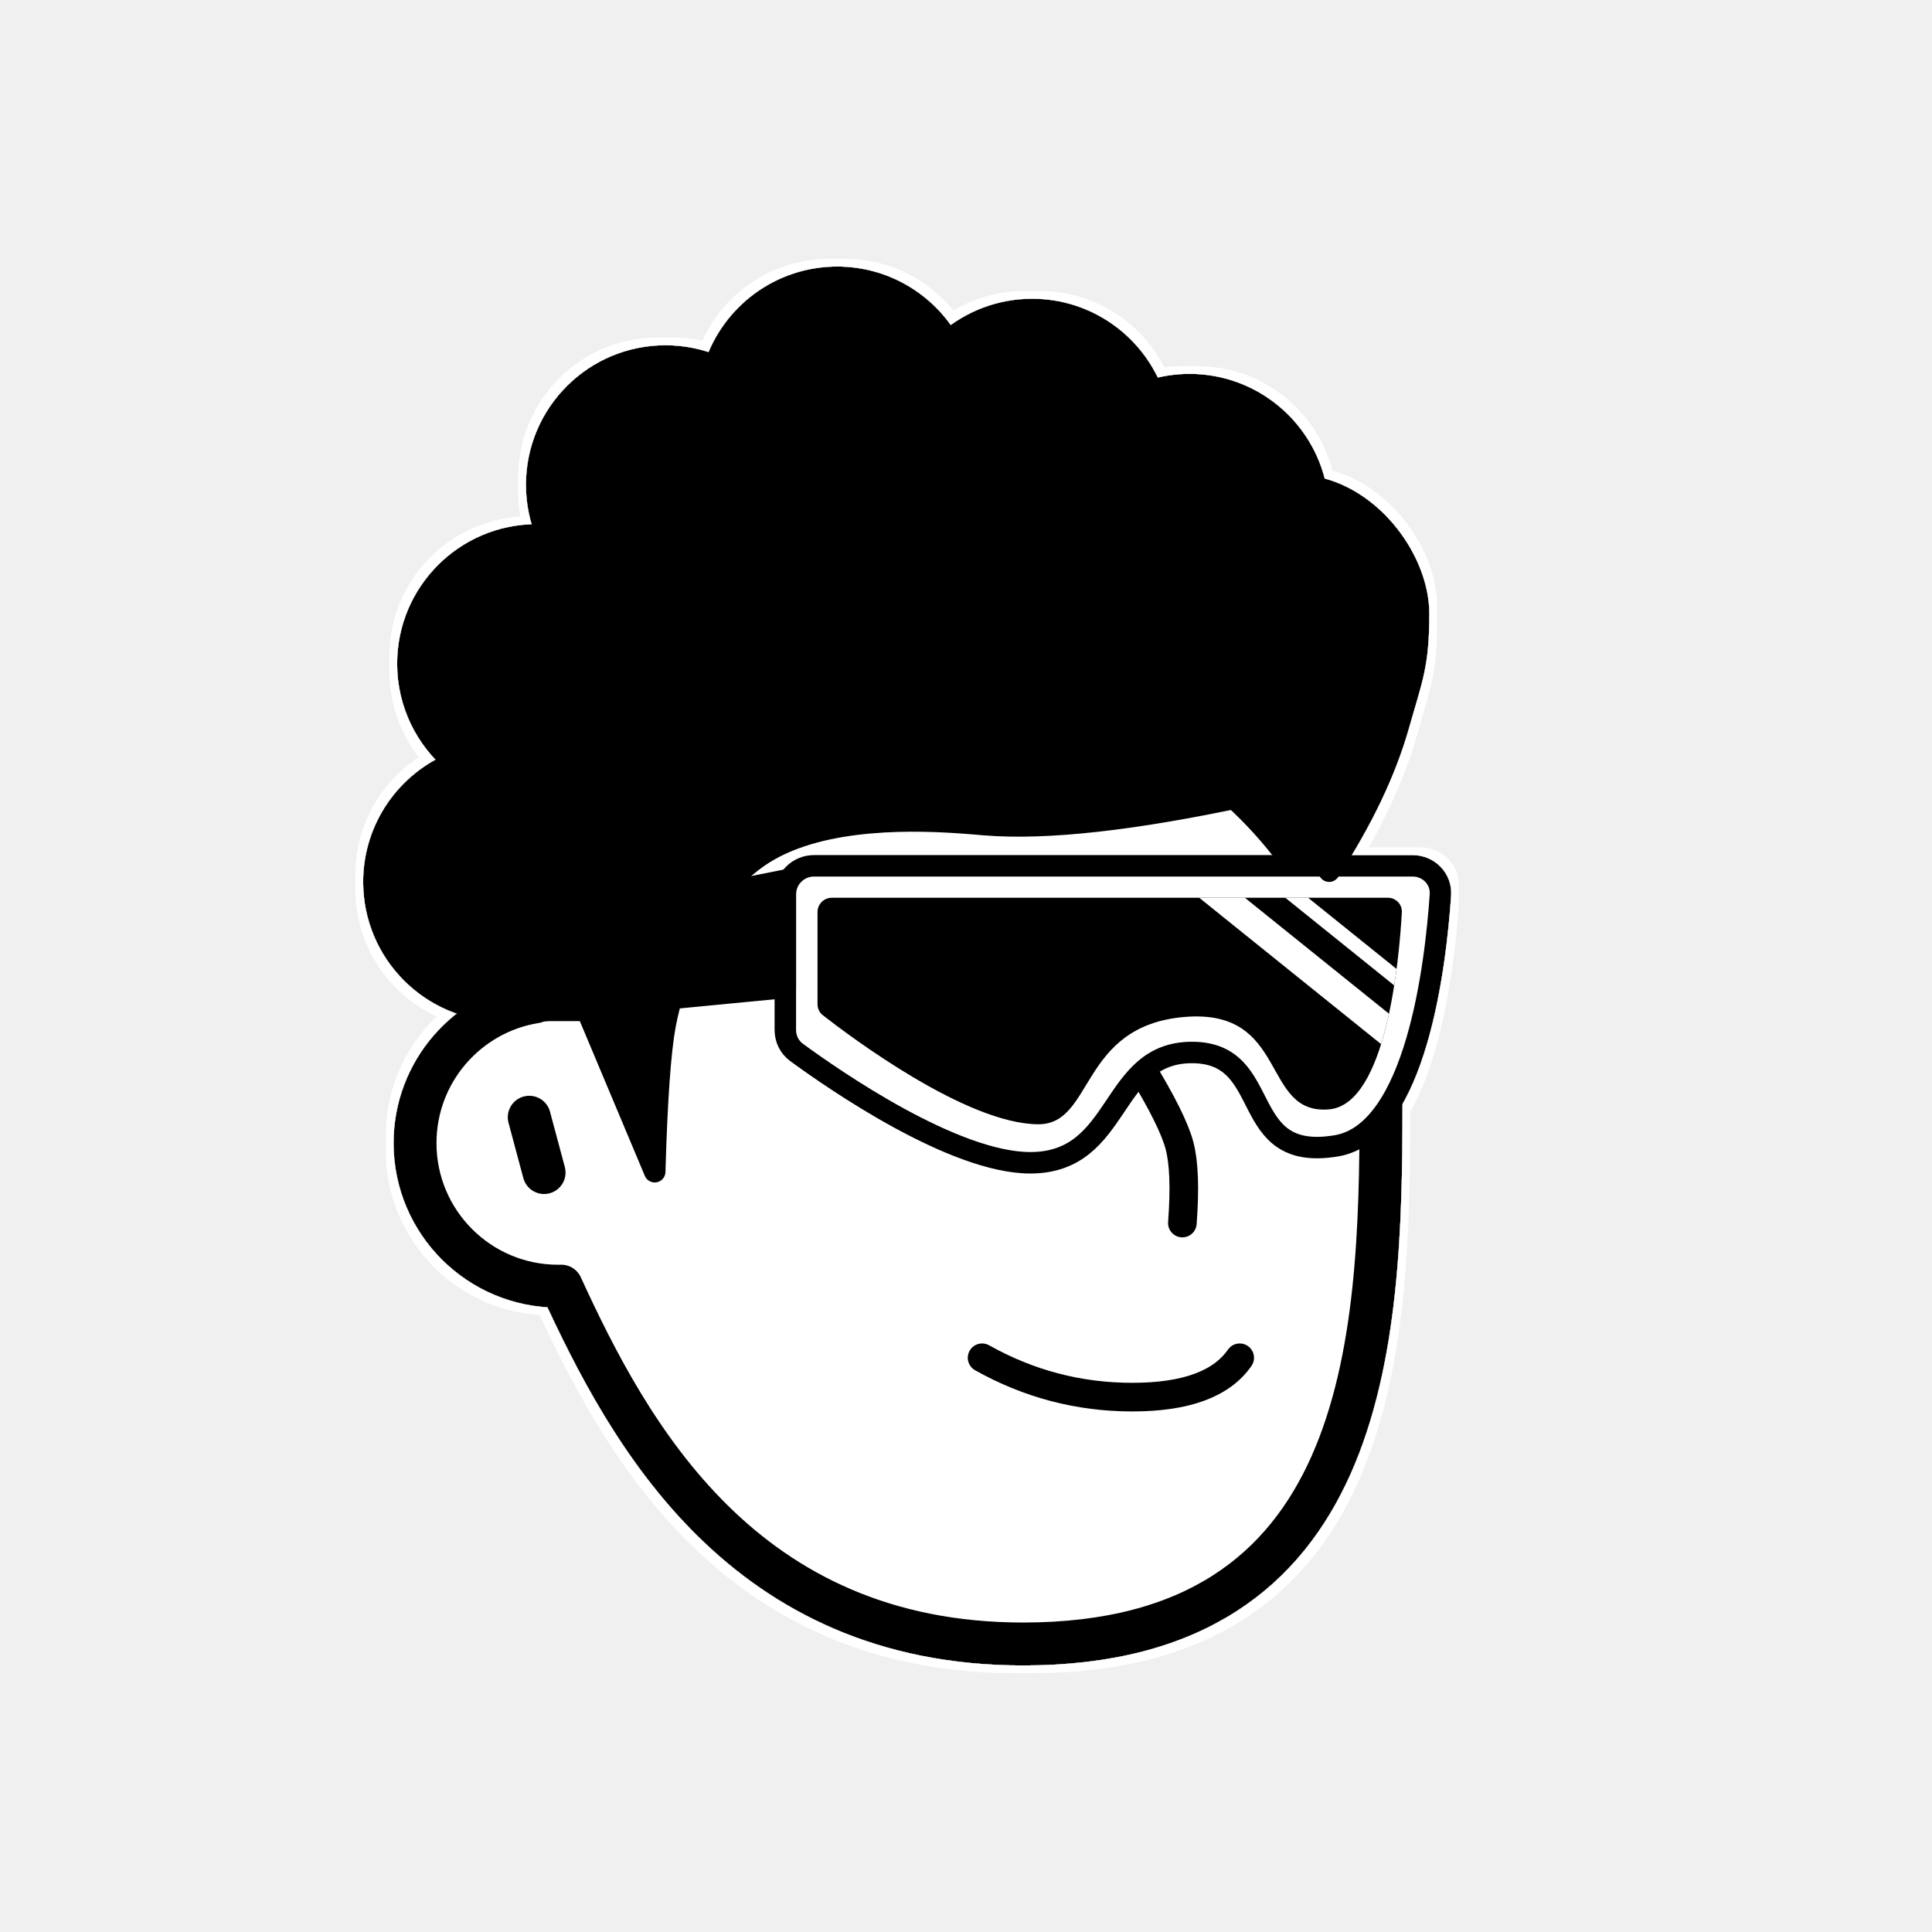
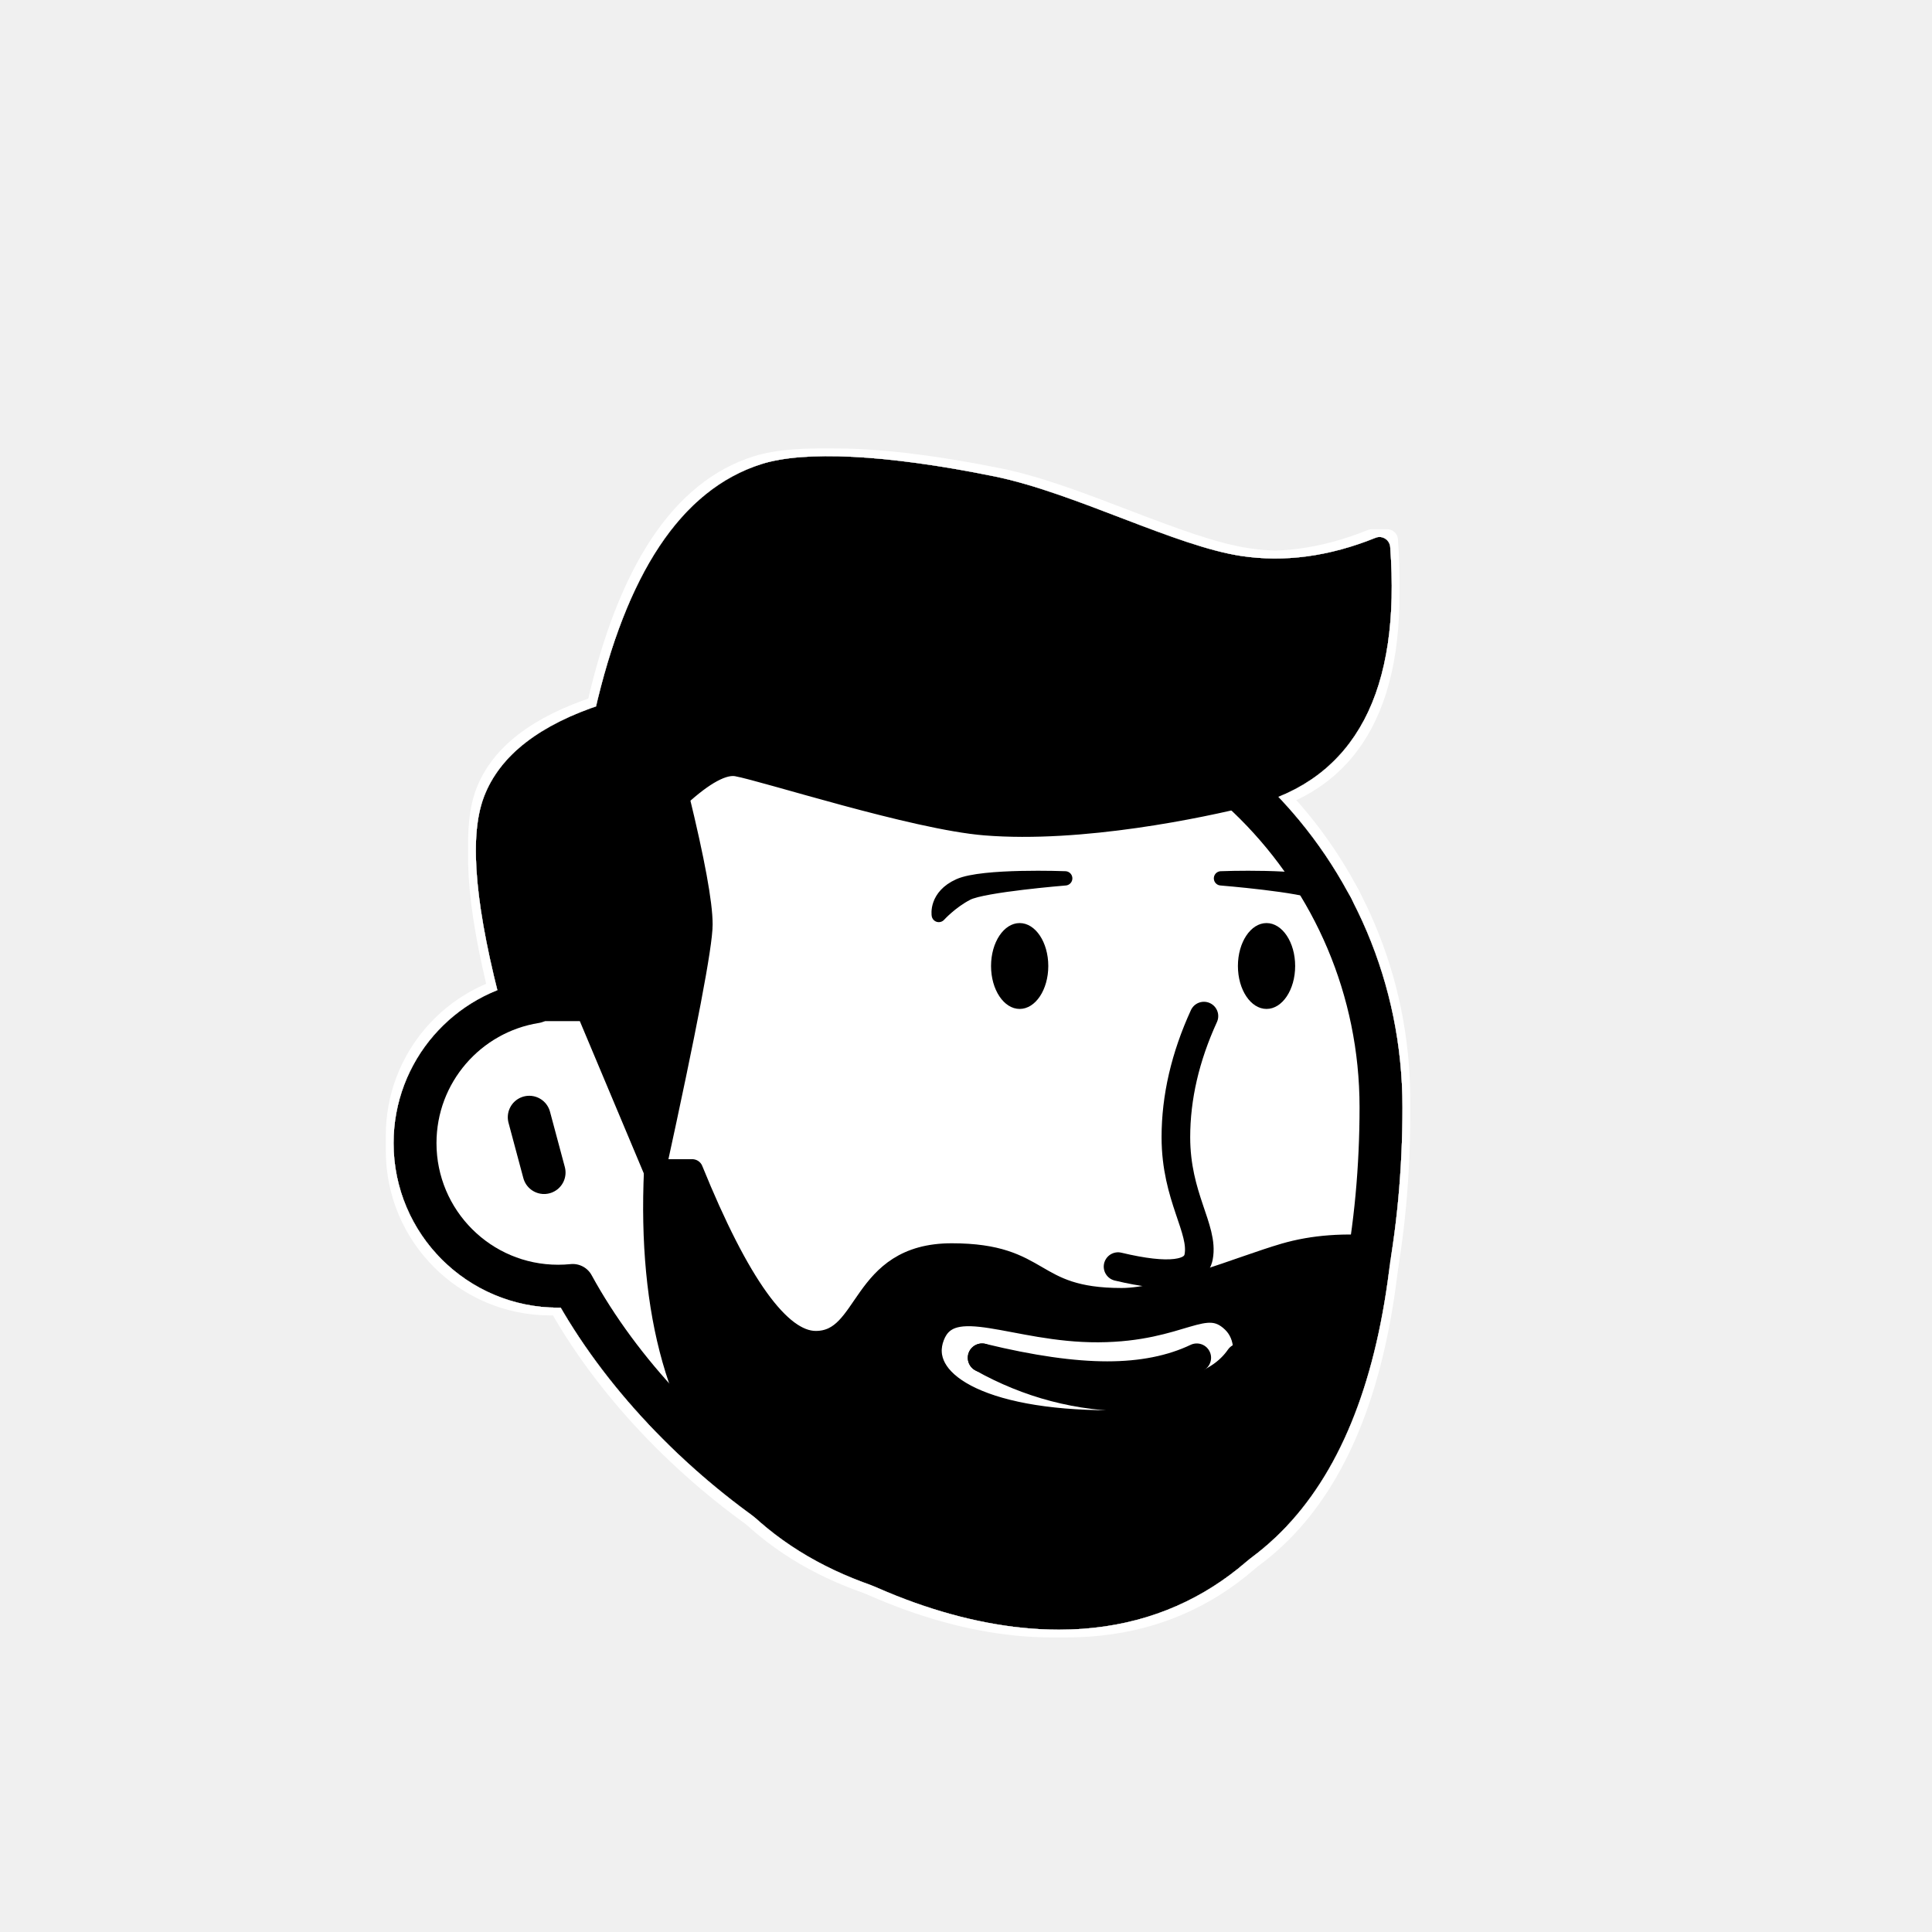
<svg xmlns="http://www.w3.org/2000/svg" viewBox="0 0 1080 1080" fill="none">
  <defs>
    <filter id="filter" x="-20%" y="-20%" width="140%" height="140%" filterUnits="objectBoundingBox" primitiveUnits="userSpaceOnUse" color-interpolation-filters="linearRGB">
      <feMorphology operator="dilate" radius="20 20" in="SourceAlpha" result="morphology" />
      <feFlood flood-color="#ffffff" flood-opacity="1" result="flood" />
      <feComposite in="flood" in2="morphology" operator="in" result="composite" />
      <feMerge result="merge">
        <feMergeNode in="composite" result="mergeNode" />
        <feMergeNode in="SourceGraphic" result="mergeNode1" />
      </feMerge>
    </filter>
  </defs>
  <g id="notion-avatar" filter="url(#filter)">
    <g id="notion-avatar-face" fill="#ffffff">
-       <g id="Face/-7" stroke="none" stroke-width="1" fill-rule="evenodd" stroke-linecap="round" stroke-linejoin="round">
-         <path d="M532,379 C664.548,379 772,486.452 772,619 C772,751.548 764.548,919 572,919 C415.133,919 351.669,801.612 313.753,718.981 L313.323,718.989 L312,719 C267.817,719 232,683.183 232,639 C232,599.135 261.159,566.08 299.312,560.001 C325.599,455.979 419.81,379 532,379 Z M295.859,624.545 L304.141,655.455" id="Path" stroke="#000000" stroke-width="24" />
+       <g id="Face/-8" stroke="none" stroke-width="1" fill-rule="evenodd" stroke-linecap="round" stroke-linejoin="round">
+         <path d="M532,379 C664.548,379 772,486.452 772,619 C772,751.548 724.548,899 592,899 C492.56,899 373.476,816.011 320.19,718.585 C317.498,718.86 314.765,719 312,719 C267.817,719 232,683.183 232,639 C232,599.135 261.159,566.08 299.312,560.001 C325.599,455.979 419.81,379 532,379 Z M295.859,624.545 L304.141,655.455" id="Path" stroke="#000000" stroke-width="24" />
      </g>
    </g>
    <g id="notion-avatar-nose">
-       <g id="Nose/-2" stroke="none" stroke-width="1" fill="none" fill-rule="evenodd" stroke-linecap="round" stroke-linejoin="round">
-         <path d="M692.893,627.725 C673.628,639.855 659.237,647.263 649.719,649.95 C640.202,652.637 625.722,653.379 606.279,652.177" id="Line" stroke="#000000" stroke-width="16" transform="translate(649.5859, 640.2299) rotate(-89.23499) translate(-649.5859, -640.2299) " />
+       <g id="Nose/-5" stroke="none" stroke-width="1" fill="none" fill-rule="evenodd" stroke-linecap="round" stroke-linejoin="round">
+         <path d="M673,568 C662.551,590.836 657.327,613.414 657.327,635.734 C657.327,669.214 673,686.992 670.061,702.553 C668.102,712.926 653.082,714.757 625,708.044" id="Path" stroke="#000000" stroke-width="16" />
      </g>
    </g>
    <g id="notion-avatar-mouth">
      <g id="Mouth/-1" stroke="none" stroke-width="1" fill="none" fill-rule="evenodd" stroke-linecap="round" stroke-linejoin="round">
        <path d="M549,759 C575.13,773.667 603.13,781 633,781 C662.87,781 682.87,773.667 693,759" id="Path" stroke="#000000" stroke-width="16" />
      </g>
    </g>
    <g id="notion-avatar-eyes">
      <g id="Eyes/-8" stroke="none" stroke-width="1" fill="none" fill-rule="evenodd">
        <path d="M570,516 C578.837,516 586,526.745 586,540 C586,553.255 578.837,564 570,564 C561.163,564 554,553.255 554,540 C554,526.745 561.163,516 570,516 Z M708,516 C716.837,516 724,526.745 724,540 C724,553.255 716.837,564 708,564 C699.163,564 692,553.255 692,540 C692,526.745 699.163,516 708,516 Z" id="Combined-Shape" fill="#000000" />
      </g>
    </g>
    <g id="notion-avatar-eyebrows">
-       <g id="Eyebrows/-1" stroke="none" stroke-width="1" fill="none" fill-rule="evenodd" stroke-linecap="square" stroke-linejoin="round">
-         <g id="Group" transform="translate(521, 490)" stroke="#000000" stroke-width="20">
-           <path d="M0,16 C12.889,5.333 27.889,0 45,0 C62.111,0 77.111,5.333 90,16" id="Path" />
-           <path d="M146,16 C158.889,5.333 173.889,0 191,0 C208.111,0 223.111,5.333 236,16" id="Path" />
+       <g id="Eyebrows/ 11">
+         <g id="Group">
+           <path id="Path" fill-rule="evenodd" clip-rule="evenodd" d="M682.541 491.005C682.541 491.005 728.644 489.216 741.813 495.149C754.982 501.082 753.21 511.484 753.21 511.484C753.21 511.484 746.419 503.992 737.34 499.348C728.26 494.703 682.541 491.005 682.541 491.005Z" fill="black" stroke="black" stroke-width="8" stroke-linecap="round" stroke-linejoin="round" />
+           <path id="Path_2" fill-rule="evenodd" clip-rule="evenodd" d="M595.459 491.005C595.459 491.005 549.356 489.216 536.187 495.149C523.018 501.082 524.79 511.484 524.79 511.484C524.79 511.484 531.581 503.992 540.66 499.348C549.74 494.703 595.459 491.005 595.459 491.005Z" fill="black" stroke="black" stroke-width="8" stroke-linecap="round" stroke-linejoin="round" />
        </g>
      </g>
    </g>
    <g id="notion-avatar-glasses">
-       <g id="Glasses/ 12">
-         <g id="Group">
-           <path id="Path" fill-rule="evenodd" clip-rule="evenodd" d="M805.209 500.217C805.813 491.284 798.652 484 789.699 484H455C446.163 484 439 491.163 439 500V575.76C439 580.706 441.26 585.352 445.249 588.275C465.881 603.396 532.959 650 575.94 650C627.244 650 619.761 588.343 666.321 588.343C712.881 588.343 690.97 650 747.116 640.514C791.7 632.982 802.608 538.717 805.209 500.217Z" fill="white" stroke="black" stroke-width="12" stroke-linecap="round" stroke-linejoin="round" />
-           <g id="Group_2">
-             <path id="Mask" fill-rule="evenodd" clip-rule="evenodd" d="M783.642 509.995C783.893 505.509 780.3 501.847 775.807 501.847L465 501.847C460.582 501.847 457 505.428 457 509.847V561.349C457 563.759 458.047 566.008 459.946 567.493C474.566 578.927 540.245 628.47 580.546 628.47C611.607 628.47 603.397 573.489 662.087 568.491C720.777 563.492 704.644 623.472 742.954 620.14C775.033 617.35 782.169 536.288 783.642 509.995Z" fill="black" />
-             <mask id="mask0_0_1157" style="mask-type:alpha" maskUnits="userSpaceOnUse" x="457" y="501" width="327" height="128">
-               <path id="Mask_2" fill-rule="evenodd" clip-rule="evenodd" d="M783.642 509.995C783.893 505.509 780.3 501.847 775.807 501.847L465 501.847C460.582 501.847 457 505.428 457 509.847V561.349C457 563.759 458.047 566.008 459.946 567.493C474.566 578.927 540.245 628.47 580.546 628.47C611.607 628.47 603.397 573.489 662.087 568.491C720.777 563.492 704.644 623.472 742.954 620.14C775.033 617.35 782.169 536.288 783.642 509.995Z" fill="white" />
-             </mask>
-             <g mask="url(#mask0_0_1157)">
-               <path id="Path_2" d="M671.808 492.742L781.264 580.828" stroke="white" stroke-width="16" stroke-linecap="round" stroke-linejoin="round" />
-               <path id="Path_3" d="M696.436 478.979L805.892 567.065" stroke="white" stroke-width="8" stroke-linecap="round" stroke-linejoin="round" />
-             </g>
-           </g>
-           <path id="Path_4" fill-rule="evenodd" clip-rule="evenodd" d="M439 492.036L284 523V566.875L439 552V492.036Z" fill="black" stroke="black" stroke-width="12" stroke-linecap="round" stroke-linejoin="round" />
-         </g>
-       </g>
+       <g id="Glasses/-0" stroke="none" stroke-width="1" fill="none" fill-rule="evenodd" />
    </g>
    <g id="notion-avatar-hair">
-       <g id="Hairstyle/-3" stroke="none" stroke-width="1" fill="none" fill-rule="evenodd" stroke-linecap="round" stroke-linejoin="round">
-         <path d="M468,155 C494.414,155 517.505,169.223 530.033,190.428 C542.639,179.567 559.053,173 577,173 C607.279,173 633.192,191.691 643.832,218.164 C650.524,216.107 657.633,215 665,215 C699.787,215 728.811,239.67 735.533,272.469 C768.002,279.121 793,314 793,343 C793,372 789.333,379 782,405 C774.667,431 761.667,458.333 743,487 L742.488,486.071 C738.468,478.857 732.306,469.5 724,458 C719.654,451.983 713.184,446.347 708,441 C703.288,442.688 700.961,443.835 698,444.579 C634.162,458.313 585.06,463.787 550.694,460.999 L543.474,460.4 L540.294,460.151 C513.724,458.138 460.671,455.974 427,477 C388.419,501.092 375.287,555.632 372.094,571.53 L371.831,572.876 L371.67,573.748 C369.059,588.223 367.192,614.493 366.071,652.556 L366,655 L328.117,564.825 L287.146,564.825 L287.124,564.743 C285.105,564.913 283.063,565 281,565 C241.235,565 209,532.765 209,493 C209,462.832 227.554,436.997 253.874,426.285 C238.06,413.079 228,393.214 228,371 C228,331.235 260.235,299 300,299 C301.934,299 303.85,299.076 305.745,299.226 C302.046,290.56 300,281.019 300,271 C300,231.235 332.235,199 372,199 C381.776,199 391.096,200.948 399.595,204.478 C409.047,175.744 436.101,155 468,155 Z" id="Path" stroke="#000000" stroke-width="12" fill="#000000" />
+       <g id="Hairstyle/-1" stroke="none" stroke-width="1" fill="none" fill-rule="evenodd" stroke-linecap="round" stroke-linejoin="round">
+         <path d="M287.146,564.825 L328.117,564.825 L366,655 C383.576,574.554 392.365,528.467 392.365,516.739 C392.365,505.011 388.008,481.272 379.296,445.522 C393.492,432.444 404.393,426.603 412,428 C428.104,430.958 511.12,457.789 550.694,460.999 C604.369,465.353 671.588,451.214 698,444.579 C752.614,430.86 776.998,384.729 771.152,306.186 C744.36,317.005 718.31,320.518 693,316.726 C655.035,311.037 598.649,281.115 554.702,272.174 C493.291,259.679 449.51,258.166 427.437,265.137 C385.35,278.429 355.621,323.202 338.252,399.456 C304.849,410.403 284.14,426.431 276.123,447.542 C268.106,468.653 271.78,507.747 287.146,564.825 Z" id="Path" stroke="#000000" stroke-width="12" fill="#000000" />
      </g>
    </g>
    <g id="notion-avatar-accessories">
      <g id="Accessories/-0" stroke="none" stroke-width="1" fill="none" fill-rule="evenodd" />
    </g>
    <g id="notion-avatar-details">
      <g id="Details/-0" stroke="none" stroke-width="1" fill="none" fill-rule="evenodd" />
    </g>
    <g id="notion-avatar-beard">
-       <g id="Beard/-0" stroke="none" stroke-width="1" fill="none" fill-rule="evenodd" />
+       <g id="Beard/-1" stroke="none" stroke-width="1" fill="none" fill-rule="evenodd" stroke-linecap="round" stroke-linejoin="round">
+         <g id="Group" transform="translate(365, 654)" stroke="#000000">
+           <path d="M22,0 C48,64 71,96 91,96 C121,96 115,47 167,47 C219,47 210,72 262,72 C286.701,72 329,54 353,47 C369,42.333 387,41 407,43 C393.667,175.667 334.333,242 229,242 C69.667,242 -6.333,161.333 1,0 L22,0 Z M324,85 C308.373,69.945 296.165,90.09 249,90.352 C201.835,90.614 166.573,68.299 157,93 C147.427,117.701 181.981,140.32 255.653,140.352 C329.326,140.384 339.627,100.055 324,85 Z" id="Combined-Shape" stroke-width="12" fill="#000000" />
+           <path d="M184,105 C211.33,111.667 234.664,115 254,115 C273.336,115 290.003,111.667 304,105" id="Path" stroke-width="16" />
+         </g>
+       </g>
    </g>
  </g>
</svg>
